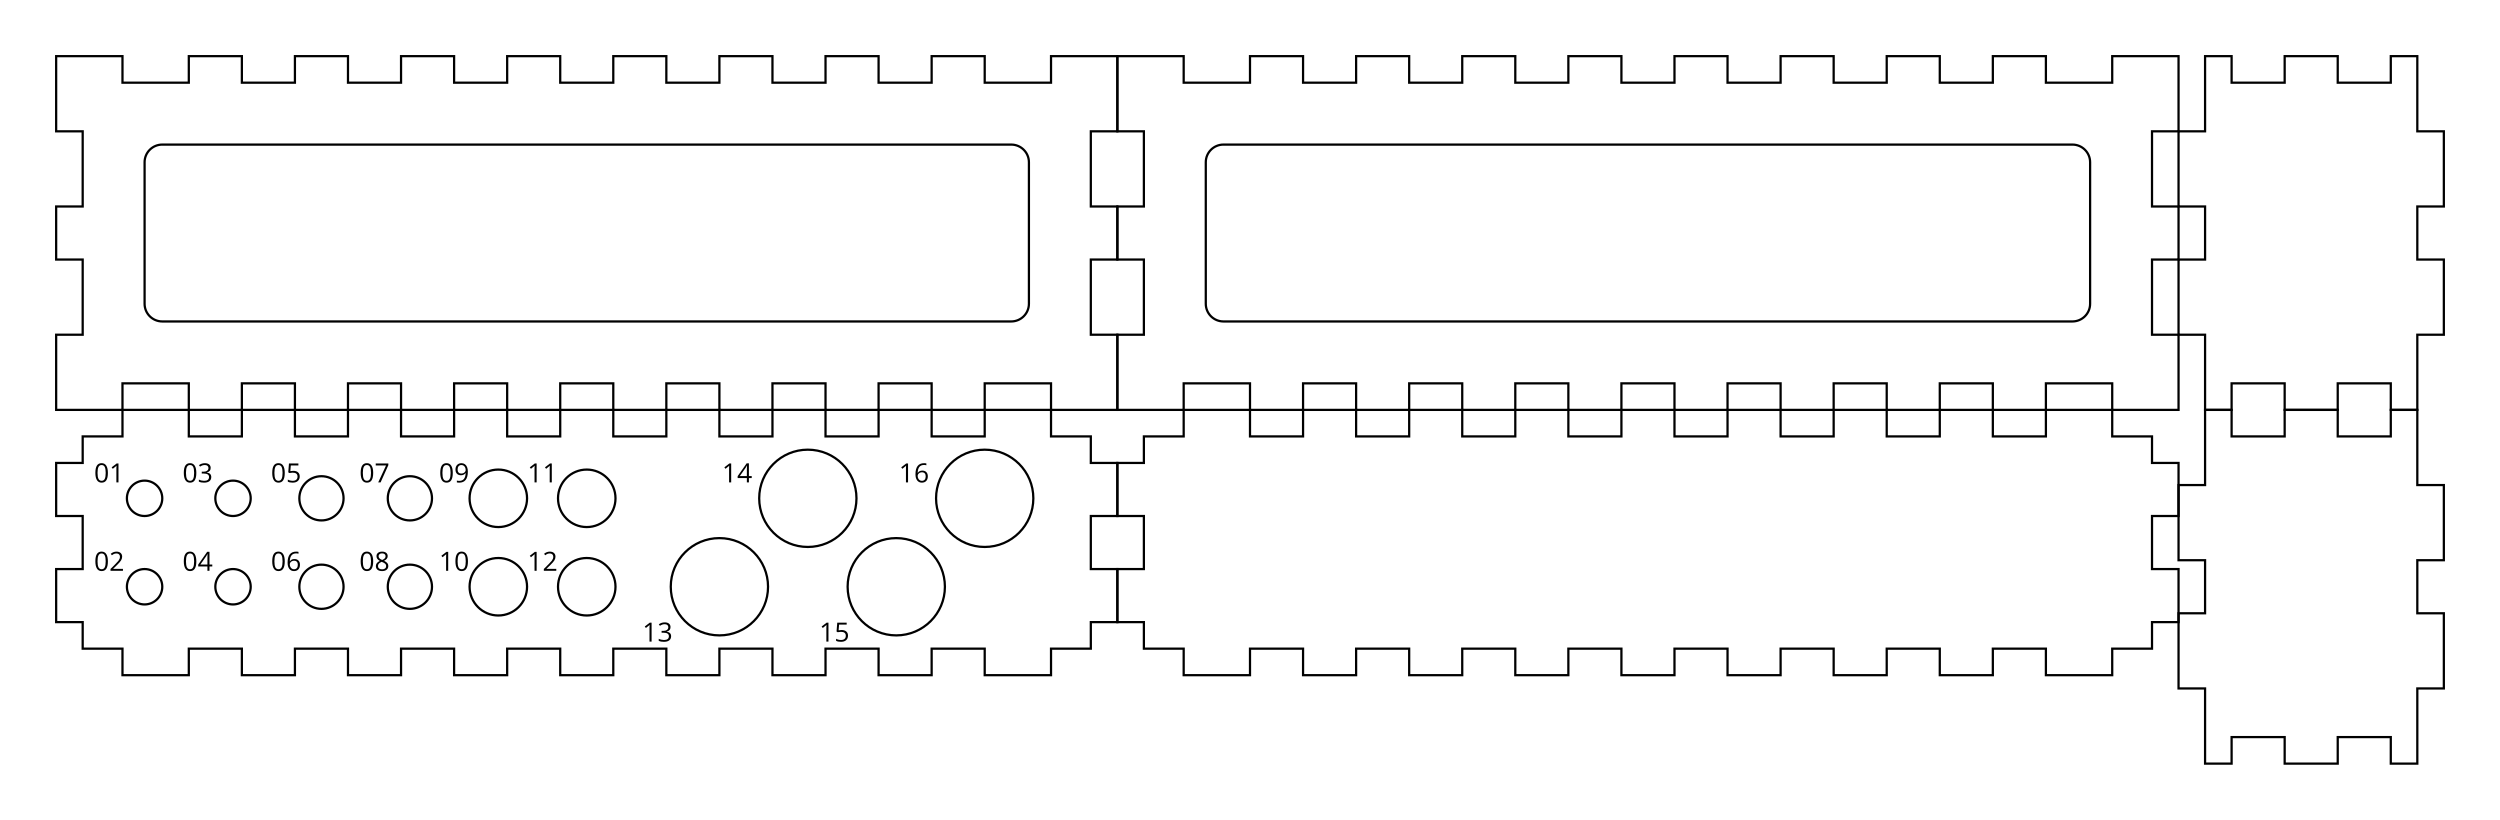
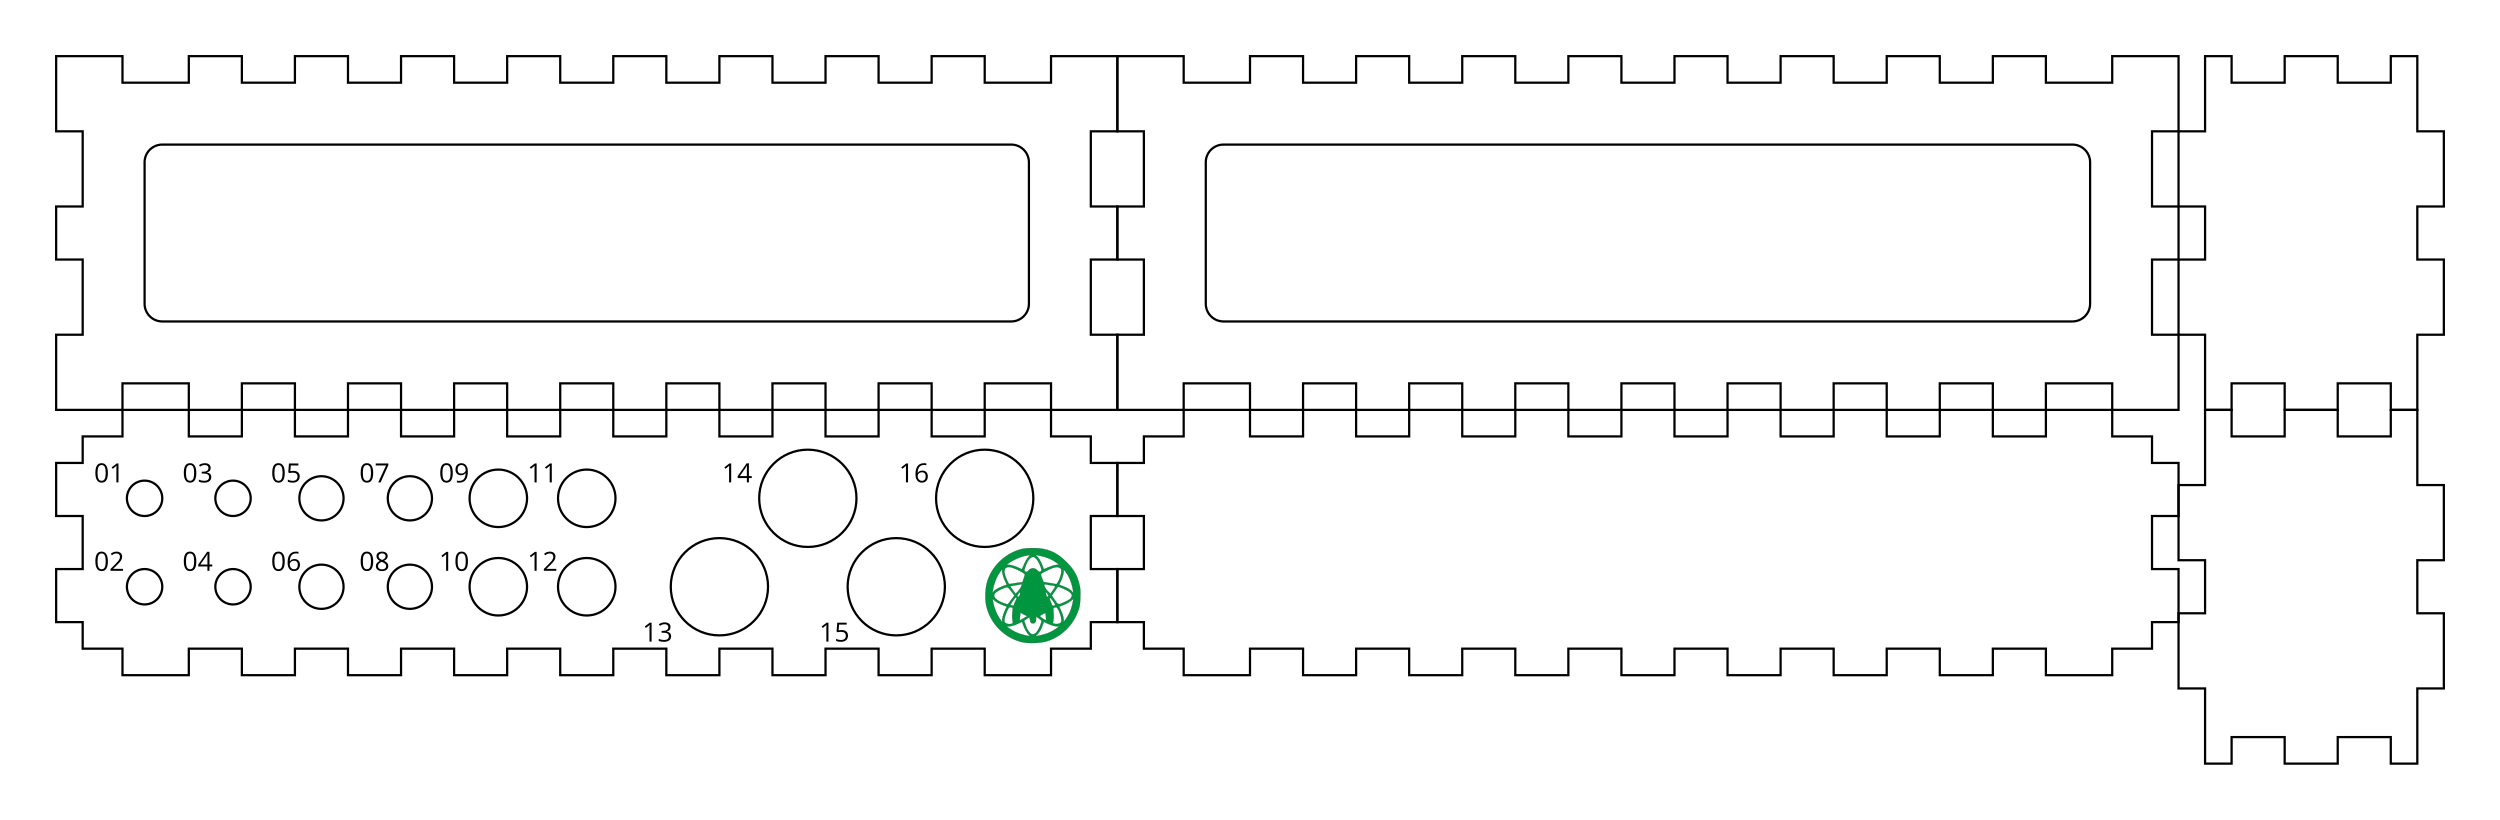
<svg xmlns="http://www.w3.org/2000/svg" version="1.1" width="282.7mm" height="92.7mm" viewBox=" 0 0 1001.694 328.465" id="svg445">
-   <defs id="defs449" />
+   <defs id="defs449">
+     <clipPath clipPathUnits="userSpaceOnUse" id="clipPath427">
+       <path d="M 0,708.66 H 1417.32 V 0 H 0 Z" id="path425-3" />
+     </clipPath>
+   </defs>
  <g transform="translate(22.50002, 22.50002) " id="g245">
    <polygon style="stroke:#000000; fill:none; stroke-width:0.9" points="0, 0 26.575, 0 26.575, 10.63 53.15, 10.63 53.15, 0 74.41, 0 74.41, 10.63 95.669, 10.63 95.669, 0 116.929, 0 116.929, 10.63 138.189, 10.63 138.189, 0 159.449, 0 159.449, 10.63 180.709, 10.63 180.709, 0 201.969, 0 201.969, 10.63 223.229, 10.63 223.229, 0 244.488, 0 244.488, 10.63 265.748, 10.63 265.748, 0 287.008, 0 287.008, 10.63 308.268, 10.63 308.268, 0 329.528, 0 329.528, 10.63 350.788, 10.63 350.788, 0 372.048, 0 372.048, 10.63 398.622, 10.63 398.622, 0 425.197, 0 425.197, 30.118 414.567, 30.118 414.567, 60.236 425.197, 60.236 425.197, 81.496 414.567, 81.496 414.567, 111.614 425.197, 111.614 425.197, 141.732 398.622, 141.732 398.622, 131.102 372.048, 131.102 372.048, 141.732 350.788, 141.732 350.788, 131.102 329.528, 131.102 329.528, 141.732 308.268, 141.732 308.268, 131.102 287.008, 131.102 287.008, 141.732 265.748, 141.732 265.748, 131.102 244.488, 131.102 244.488, 141.732 223.229, 141.732 223.229, 131.102 201.969, 131.102 201.969, 141.732 180.709, 141.732 180.709, 131.102 159.449, 131.102 159.449, 141.732 138.189, 141.732 138.189, 131.102 116.929, 131.102 116.929, 141.732 95.669, 141.732 95.669, 131.102 74.41, 131.102 74.41, 141.732 53.15, 141.732 53.15, 131.102 26.575, 131.102 26.575, 141.732 0, 141.732 0, 111.614 10.63, 111.614 10.63, 81.496 0, 81.496 0, 60.236 10.63, 60.236 10.63, 30.118 0, 30.118 " id="polygon241" />
    <rect x="35.433" y="35.433" width="354.331" height="70.866" rx="7.087" ry="7.087" style="stroke:#000000;stroke-width:0.9;fill:none" id="rect243" />
  </g>
  <g transform="translate(447.6972, 22.50002) " id="g251">
    <polygon style="stroke:#000000; fill:none; stroke-width:0.9" points="0, 0 26.575, 0 26.575, 10.63 53.15, 10.63 53.15, 0 74.41, 0 74.41, 10.63 95.669, 10.63 95.669, 0 116.929, 0 116.929, 10.63 138.189, 10.63 138.189, 0 159.449, 0 159.449, 10.63 180.709, 10.63 180.709, 0 201.969, 0 201.969, 10.63 223.229, 10.63 223.229, 0 244.488, 0 244.488, 10.63 265.748, 10.63 265.748, 0 287.008, 0 287.008, 10.63 308.268, 10.63 308.268, 0 329.528, 0 329.528, 10.63 350.788, 10.63 350.788, 0 372.048, 0 372.048, 10.63 398.622, 10.63 398.622, 0 425.197, 0 425.197, 30.118 414.567, 30.118 414.567, 60.236 425.197, 60.236 425.197, 81.496 414.567, 81.496 414.567, 111.614 425.197, 111.614 425.197, 141.732 398.622, 141.732 398.622, 131.102 372.048, 131.102 372.048, 141.732 350.788, 141.732 350.788, 131.102 329.528, 131.102 329.528, 141.732 308.268, 141.732 308.268, 131.102 287.008, 131.102 287.008, 141.732 265.748, 141.732 265.748, 131.102 244.488, 131.102 244.488, 141.732 223.229, 141.732 223.229, 131.102 201.969, 131.102 201.969, 141.732 180.709, 141.732 180.709, 131.102 159.449, 131.102 159.449, 141.732 138.189, 141.732 138.189, 131.102 116.929, 131.102 116.929, 141.732 95.669, 141.732 95.669, 131.102 74.41, 131.102 74.41, 141.732 53.15, 141.732 53.15, 131.102 26.575, 131.102 26.575, 141.732 0, 141.732 0, 111.614 10.63, 111.614 10.63, 81.496 0, 81.496 0, 60.236 10.63, 60.236 10.63, 30.118 0, 30.118 " id="polygon247" />
    <rect x="35.433" y="35.433" width="354.331" height="70.866" rx="7.087" ry="7.087" style="stroke:#000000;stroke-width:0.9;fill:none" id="rect249" />
  </g>
  <g transform="translate(872.8944, 22.50002) " id="g255">
    <polygon style="stroke:#000000; fill:none; stroke-width:0.9" points="10.63, 0 21.26, 0 21.26, 10.63 42.52, 10.63 42.52, 0 63.78, 0 63.78, 10.63 85.039, 10.63 85.039, 0 95.669, 0 95.669, 30.118 106.299, 30.118 106.299, 60.236 95.669, 60.236 95.669, 81.496 106.299, 81.496 106.299, 111.614 95.669, 111.614 95.669, 141.732 85.039, 141.732 85.039, 131.102 63.78, 131.102 63.78, 141.732 42.52, 141.732 42.52, 131.102 21.26, 131.102 21.26, 141.732 10.63, 141.732 10.63, 111.614 0, 111.614 0, 81.496 10.63, 81.496 10.63, 60.236 0, 60.236 0, 30.118 10.63, 30.118 " id="polygon253" />
  </g>
  <g transform="translate(872.8944, 164.2324) " id="g259">
    <polygon style="stroke:#000000; fill:none; stroke-width:0.9" points="10.63, 0 21.26, 0 21.26, 10.63 42.52, 10.63 42.52, 0 63.78, 0 63.78, 10.63 85.039, 10.63 85.039, 0 95.669, 0 95.669, 30.118 106.299, 30.118 106.299, 60.236 95.669, 60.236 95.669, 81.496 106.299, 81.496 106.299, 111.614 95.669, 111.614 95.669, 141.732 85.039, 141.732 85.039, 131.102 63.78, 131.102 63.78, 141.732 42.52, 141.732 42.52, 131.102 21.26, 131.102 21.26, 141.732 10.63, 141.732 10.63, 111.614 0, 111.614 0, 81.496 10.63, 81.496 10.63, 60.236 0, 60.236 0, 30.118 10.63, 30.118 " id="polygon257" />
  </g>
  <g transform="translate(22.50002, 164.2324) " id="g439">
    <polygon style="stroke:#000000; fill:none; stroke-width:0.9" points="10.63, 10.63 26.575, 10.63 26.575, 0 53.15, 0 53.15, 10.63 74.41, 10.63 74.41, 0 95.669, 0 95.669, 10.63 116.929, 10.63 116.929, 0 138.189, 0 138.189, 10.63 159.449, 10.63 159.449, 0 180.709, 0 180.709, 10.63 201.969, 10.63 201.969, 0 223.229, 0 223.229, 10.63 244.488, 10.63 244.488, 0 265.748, 0 265.748, 10.63 287.008, 10.63 287.008, 0 308.268, 0 308.268, 10.63 329.528, 10.63 329.528, 0 350.788, 0 350.788, 10.63 372.048, 10.63 372.048, 0 398.622, 0 398.622, 10.63 414.567, 10.63 414.567, 21.26 425.197, 21.26 425.197, 42.52 414.567, 42.52 414.567, 63.78 425.197, 63.78 425.197, 85.039 414.567, 85.039 414.567, 95.669 398.622, 95.669 398.622, 106.299 372.048, 106.299 372.048, 95.669 350.788, 95.669 350.788, 106.299 329.528, 106.299 329.528, 95.669 308.268, 95.669 308.268, 106.299 287.008, 106.299 287.008, 95.669 265.748, 95.669 265.748, 106.299 244.488, 106.299 244.488, 95.669 223.229, 95.669 223.229, 106.299 201.969, 106.299 201.969, 95.669 180.709, 95.669 180.709, 106.299 159.449, 106.299 159.449, 95.669 138.189, 95.669 138.189, 106.299 116.929, 106.299 116.929, 95.669 95.669, 95.669 95.669, 106.299 74.41, 106.299 74.41, 95.669 53.15, 95.669 53.15, 106.299 26.575, 106.299 26.575, 95.669 10.63, 95.669 10.63, 85.039 0, 85.039 0, 63.78 10.63, 63.78 10.63, 42.52 0, 42.52 0, 21.26 10.63, 21.26 " id="polygon261" />
    <circle cx="35.433" cy="35.433" r="7.087" style="stroke:#000000;stroke-width:0.9;fill:none" id="circle263" />
    <circle cx="70.866" cy="35.433" r="7.087" style="stroke:#000000;stroke-width:0.9;fill:none" id="circle265" />
    <circle cx="35.433" cy="70.866" r="7.087" style="stroke:#000000;stroke-width:0.9;fill:none" id="circle267" />
    <circle cx="70.866" cy="70.866" r="7.087" style="stroke:#000000;stroke-width:0.9;fill:none" id="circle269" />
    <circle cx="106.299" cy="70.866" r="8.858" style="stroke:#000000;stroke-width:0.9;fill:none" id="circle271" />
    <circle cx="106.299" cy="35.433" r="8.858" style="stroke:#000000;stroke-width:0.9;fill:none" id="circle273" />
    <circle cx="141.732" cy="35.433" r="8.858" style="stroke:#000000;stroke-width:0.9;fill:none" id="circle275" />
    <circle cx="141.732" cy="70.866" r="8.858" style="stroke:#000000;stroke-width:0.9;fill:none" id="circle277" />
    <circle cx="372.048" cy="35.433" r="19.488" style="stroke:#000000;stroke-width:0.9;fill:none" id="circle279" />
    <circle cx="336.614" cy="70.866" r="19.488" style="stroke:#000000;stroke-width:0.9;fill:none" id="circle281" />
    <circle cx="265.748" cy="70.866" r="19.488" style="stroke:#000000;stroke-width:0.9;fill:none" id="circle283" />
    <circle cx="301.181" cy="35.433" r="19.488" style="stroke:#000000;stroke-width:0.9;fill:none" id="circle285" />
    <circle cx="177.166" cy="70.866" r="11.516" style="stroke:#000000;stroke-width:0.9;fill:none" id="circle287" />
    <circle cx="212.599" cy="70.866" r="11.516" style="stroke:#000000;stroke-width:0.9;fill:none" id="circle289" />
    <circle cx="212.599" cy="35.433" r="11.516" style="stroke:#000000;stroke-width:0.9;fill:none" id="circle291" />
    <circle cx="177.166" cy="35.433" r="11.516" style="stroke:#000000;stroke-width:0.9;fill:none" id="circle293" />
    <g transform="scale(0.005190396)" id="g309">
      <g transform="translate(-1171,819)" id="g307">
        <path transform="translate(4096, 11605.333)rotate(180) scale(-1, 1)" stroke-width="0" fill="#000000" d="M1069 733c0 -252.667 -39.833 -441.334 -119.5 -566.001s-201.5 -187 -365.5 -187c-157.333 0 -277 63.833 -359 191.5s-123 314.834 -123 561.501c0 254.667 39.667 443.667 119 567s200.333 185 363 185c158.667 0 279.167 -64.333 361.5 -193s123.5 -315 123.5 -559z M270 733c0 -212.667 25 -367.5 75 -464.5s129.667 -145.5 239 -145.5c110.667 0 190.834 49.167 240.501 147.5s74.5 252.5 74.5 462.5s-24.833 363.833 -74.5 461.5s-129.834 146.5 -240.501 146.5c-109.333 0 -189 -48.167 -239 -144.5s-75 -250.833 -75 -463.5z" id="path303" />
        <path transform="translate(5267, 11605.333)rotate(180) scale(-1, 1)" stroke-width="0" fill="#000000" d="M1061 0l-961 0.001v143l385 387c117.333 118.667 194.666 203.334 231.999 254.001s65.333 100 84 148s28 99.667 28 155c0 78 -23.667 139.833 -71 185.5s-113 68.5 -197 68.5c-60.667 0 -118.167 -10 -172.5 -30s-114.833 -56.333 -181.5 -109l-88 113 c134.667 112 281.334 168 440.001 168c137.333 0 245 -35.167 323 -105.5s117 -164.833 117 -283.5c0 -92.667 -26 -184.334 -78 -275.001s-149.333 -205.334 -292 -344.001l-320 -313v-8h752v-154z" id="path305" />
      </g>
    </g>
    <g transform="scale(0.005190396)" id="g317">
      <g transform="translate(-1171,819)" id="g315">
        <path transform="translate(10922.667, 11605.333)rotate(180) scale(-1, 1)" stroke-width="0" fill="#000000" d="M1069 733c0 -252.667 -39.833 -441.334 -119.5 -566.001s-201.5 -187 -365.5 -187c-157.333 0 -277 63.833 -359 191.5s-123 314.834 -123 561.501c0 254.667 39.667 443.667 119 567s200.333 185 363 185c158.667 0 279.167 -64.333 361.5 -193s123.5 -315 123.5 -559z M270 733c0 -212.667 25 -367.5 75 -464.5s129.667 -145.5 239 -145.5c110.667 0 190.834 49.167 240.501 147.5s74.5 252.5 74.5 462.5s-24.833 363.833 -74.5 461.5s-129.834 146.5 -240.501 146.5c-109.333 0 -189 -48.167 -239 -144.5s-75 -250.833 -75 -463.5z" id="path311" />
        <path transform="translate(12093.667, 11605.333)rotate(180) scale(-1, 1)" stroke-width="0" fill="#000000" d="M1130 336h-217v-336h-159v336h-711v145l694 989h176v-983h217v-151zM754 487v486c0 95.333 3.333 203 10 323h-8c-32 -64 -62 -117 -90 -159l-457 -650h545z" id="path313" />
      </g>
    </g>
    <g transform="scale(0.005190396)" id="g325">
      <g transform="translate(-1171,819)" id="g323">
        <path transform="translate(10922.667, 4778.667)rotate(180) scale(-1, 1)" stroke-width="0" fill="#000000" d="M1069 733c0 -252.667 -39.833 -441.334 -119.5 -566.001s-201.5 -187 -365.5 -187c-157.333 0 -277 63.833 -359 191.5s-123 314.834 -123 561.501c0 254.667 39.667 443.667 119 567s200.333 185 363 185c158.667 0 279.167 -64.333 361.5 -193s123.5 -315 123.5 -559z M270 733c0 -212.667 25 -367.5 75 -464.5s129.667 -145.5 239 -145.5c110.667 0 190.834 49.167 240.501 147.5s74.5 252.5 74.5 462.5s-24.833 363.833 -74.5 461.5s-129.834 146.5 -240.501 146.5c-109.333 0 -189 -48.167 -239 -144.5s-75 -250.833 -75 -463.5z" id="path319" />
        <path transform="translate(12093.667, 4778.667)rotate(180) scale(-1, 1)" stroke-width="0" fill="#000000" d="M1006 1118c0 -93.333 -26.167 -169.667 -78.5 -229s-126.5 -99 -222.5 -119v-8c117.333 -14.667 204.333 -52 261 -112s85 -138.667 85 -236c0 -139.333 -48.333 -246.5 -145 -321.5s-234 -112.5 -412 -112.5c-77.333 0 -148.166 5.833 -212.499 17.5 s-126.833 32.167 -187.5 61.5v158c63.333 -31.333 130.833 -55.166 202.5 -71.499s139.5 -24.5 203.5 -24.5c252.667 0 379 99 379 297c0 177.333 -139.333 266 -418 266h-144v143h146c114 0 204.333 25.167 271 75.5s100 120.166 100 209.499 c0 71.333 -24.5 127.333 -73.5 168s-115.5 61 -199.5 61c-64 0 -124.333 -8.667 -181 -26s-121.334 -49.333 -194.001 -96l-84 112c60 47.333 129.167 84.5 207.5 111.5s160.833 40.5 247.5 40.5c142 0 252.333 -32.5 331 -97.5s118 -154.167 118 -267.5z" id="path321" />
      </g>
    </g>
    <g transform="scale(0.005190396)" id="g333">
      <g transform="translate(-1171,819)" id="g331">
        <path transform="translate(17749.333, 4778.667)rotate(180) scale(-1, 1)" stroke-width="0" fill="#000000" d="M1069 733c0 -252.667 -39.833 -441.334 -119.5 -566.001s-201.5 -187 -365.5 -187c-157.333 0 -277 63.833 -359 191.5s-123 314.834 -123 561.501c0 254.667 39.667 443.667 119 567s200.333 185 363 185c158.667 0 279.167 -64.333 361.5 -193s123.5 -315 123.5 -559z M270 733c0 -212.667 25 -367.5 75 -464.5s129.667 -145.5 239 -145.5c110.667 0 190.834 49.167 240.501 147.5s74.5 252.5 74.5 462.5s-24.833 363.833 -74.5 461.5s-129.834 146.5 -240.501 146.5c-109.333 0 -189 -48.167 -239 -144.5s-75 -250.833 -75 -463.5z" id="path327" />
        <path transform="translate(18920.333, 4778.667)rotate(180) scale(-1, 1)" stroke-width="0" fill="#000000" d="M557 893c154 0 275.168 -38.167 363.501 -114.5s132.5 -180.833 132.5 -313.5c0 -151.333 -48.167 -270 -144.5 -356s-229.166 -129 -398.499 -129c-164.667 0 -290.334 26.333 -377.001 79v160c46.667 -30 104.667 -53.5 174 -70.5s137.666 -25.5 204.999 -25.5 c117.333 0 208.5 27.667 273.5 83s97.5 135.333 97.5 240c0 204 -125 306 -375 306c-63.333 0 -148 -9.667 -254 -29l-86 55l55 684h727v-153h-585l-37 -439c76.667 15.333 153 23 229 23z" id="path329" />
      </g>
    </g>
    <g transform="scale(0.005190396)" id="g341">
      <g transform="translate(-1171,819)" id="g339">
        <path transform="translate(17749.333, 11605.333)rotate(180) scale(-1, 1)" stroke-width="0" fill="#000000" d="M1069 733c0 -252.667 -39.833 -441.334 -119.5 -566.001s-201.5 -187 -365.5 -187c-157.333 0 -277 63.833 -359 191.5s-123 314.834 -123 561.501c0 254.667 39.667 443.667 119 567s200.333 185 363 185c158.667 0 279.167 -64.333 361.5 -193s123.5 -315 123.5 -559z M270 733c0 -212.667 25 -367.5 75 -464.5s129.667 -145.5 239 -145.5c110.667 0 190.834 49.167 240.501 147.5s74.5 252.5 74.5 462.5s-24.833 363.833 -74.5 461.5s-129.834 146.5 -240.501 146.5c-109.333 0 -189 -48.167 -239 -144.5s-75 -250.833 -75 -463.5z" id="path335" />
        <path transform="translate(18920.333, 11605.333)rotate(180) scale(-1, 1)" stroke-width="0" fill="#000000" d="M117 625c0 287.333 55.834 502.166 167.501 644.499s276.834 213.5 495.501 213.5c75.333 0 134.666 -6.333 177.999 -19v-143c-51.333 16.667 -110 25 -176 25c-156.667 0 -276.334 -48.833 -359.001 -146.5s-128 -251.167 -136 -460.5h12 c73.333 114.667 189.333 172 348 172c131.333 0 234.833 -39.667 310.5 -119s113.5 -187 113.5 -323c0 -152 -41.5 -271.5 -124.5 -358.5s-195.167 -130.5 -336.5 -130.5c-151.333 0 -271.333 56.833 -360 170.5s-133 271.834 -133 474.501zM608.001 121 c94.667 0 168.168 29.832 220.501 89.499s78.5 145.834 78.5 258.501c0 96.667 -24.333 172.667 -73 228s-121.334 83 -218.001 83c-60 0 -115 -12.333 -165 -37s-89.833 -58.667 -119.5 -102s-44.5 -88.333 -44.5 -135c0 -68.667 13.333 -132.667 40 -192 s64.5 -106.333 113.5 -141s104.833 -52 167.5 -52z" id="path337" />
      </g>
    </g>
    <g transform="scale(0.005190396)" id="g349">
      <g transform="translate(-1171,819)" id="g347">
        <path transform="translate(24576, 4778.667)rotate(180) scale(-1, 1)" stroke-width="0" fill="#000000" d="M1069 733c0 -252.667 -39.833 -441.334 -119.5 -566.001s-201.5 -187 -365.5 -187c-157.333 0 -277 63.833 -359 191.5s-123 314.834 -123 561.501c0 254.667 39.667 443.667 119 567s200.333 185 363 185c158.667 0 279.167 -64.333 361.5 -193s123.5 -315 123.5 -559z M270 733c0 -212.667 25 -367.5 75 -464.5s129.667 -145.5 239 -145.5c110.667 0 190.834 49.167 240.501 147.5s74.5 252.5 74.5 462.5s-24.833 363.833 -74.5 461.5s-129.834 146.5 -240.501 146.5c-109.333 0 -189 -48.167 -239 -144.5s-75 -250.833 -75 -463.5z" id="path343" />
        <path transform="translate(25747, 4778.667)rotate(180) scale(-1, 1)" stroke-width="0" fill="#000000" d="M285 0l606 1309h-797v153h973v-133l-598 -1329h-184z" id="path345" />
      </g>
    </g>
    <g transform="scale(0.005190396)" id="g357">
      <g transform="translate(-1171,819)" id="g355">
        <path transform="translate(24576, 11605.333)rotate(180) scale(-1, 1)" stroke-width="0" fill="#000000" d="M1069 733c0 -252.667 -39.833 -441.334 -119.5 -566.001s-201.5 -187 -365.5 -187c-157.333 0 -277 63.833 -359 191.5s-123 314.834 -123 561.501c0 254.667 39.667 443.667 119 567s200.333 185 363 185c158.667 0 279.167 -64.333 361.5 -193s123.5 -315 123.5 -559z M270 733c0 -212.667 25 -367.5 75 -464.5s129.667 -145.5 239 -145.5c110.667 0 190.834 49.167 240.501 147.5s74.5 252.5 74.5 462.5s-24.833 363.833 -74.5 461.5s-129.834 146.5 -240.501 146.5c-109.333 0 -189 -48.167 -239 -144.5s-75 -250.833 -75 -463.5z" id="path351" />
        <path transform="translate(25747, 11605.333)rotate(180) scale(-1, 1)" stroke-width="0" fill="#000000" d="M584 1483c133.333 0 239.001 -30.999 317.001 -92.999s117 -147.667 117 -257c0 -72 -22.333 -137.667 -67 -197s-116 -113.333 -214 -162c118.667 -56.667 203 -116.167 253 -178.5s75 -134.5 75 -216.5c0 -121.333 -42.333 -218.166 -127 -290.499 s-200.667 -108.5 -348 -108.5c-156 0 -276 34.167 -360 102.5s-126 165.166 -126 290.499c0 167.333 102 297.666 306 390.999c-92 52 -158 108.167 -198 168.5s-60 127.833 -60 202.5c0 106 39.167 190.5 117.5 253.5s183.166 94.5 314.499 94.5zM268.001 369.001 c0 -80 27.833 -142.331 83.5 -186.998s133.834 -67 234.501 -67c99.333 0 176.666 23.333 231.999 70s83 110.667 83 192c0 64.667 -26 122.167 -78 172.5s-142.667 99.166 -272 146.499c-99.333 -42.667 -171.333 -89.834 -216 -141.501s-67 -113.5 -67 -185.5z M582.001 1348c-83.333 0 -148.667 -20 -196 -60s-71 -93.333 -71 -160c0 -61.333 19.667 -114 59 -158s112 -88 218 -132c95.333 40 162.833 83 202.5 129s59.5 99.667 59.5 161c0 67.333 -24.167 120.833 -72.5 160.5s-114.833 59.5 -199.5 59.5z" id="path353" />
      </g>
    </g>
    <g transform="scale(0.005190396)" id="g373">
      <g transform="translate(-1171,819)" id="g371">
        <path transform="translate(30720, 4778.667)rotate(180) scale(-1, 1)" stroke-width="0" fill="#000000" d="M1069 733c0 -252.667 -39.833 -441.334 -119.5 -566.001s-201.5 -187 -365.5 -187c-157.333 0 -277 63.833 -359 191.5s-123 314.834 -123 561.501c0 254.667 39.667 443.667 119 567s200.333 185 363 185c158.667 0 279.167 -64.333 361.5 -193s123.5 -315 123.5 -559z M270 733c0 -212.667 25 -367.5 75 -464.5s129.667 -145.5 239 -145.5c110.667 0 190.834 49.167 240.501 147.5s74.5 252.5 74.5 462.5s-24.833 363.833 -74.5 461.5s-129.834 146.5 -240.501 146.5c-109.333 0 -189 -48.167 -239 -144.5s-75 -250.833 -75 -463.5z" id="path367" />
        <path transform="translate(31891, 4778.667)rotate(180) scale(-1, 1)" stroke-width="0" fill="#000000" d="M1061 838c0 -572 -221.332 -857.999 -663.999 -857.999c-77.333 0 -138.666 6.667 -183.999 20v143c53.333 -17.333 114 -26 182 -26c160 0 280.833 49.5 362.5 148.5s126.167 250.833 133.5 455.5h-12c-36.667 -55.333 -85.334 -97.5 -146.001 -126.5 s-129 -43.5 -205 -43.5c-129.333 0 -232 38.667 -308 116s-114 185.333 -114 324c0 152 42.5 272 127.5 360s196.833 132 335.5 132c99.333 0 186.166 -25.5 260.499 -76.5s131.5 -125.333 171.5 -223s60 -212.834 60 -345.501zM569.001 1341 c-95.333 0 -169 -30.67 -221 -92.003s-78 -146.666 -78 -255.999c0 -96 24 -171.5 72 -226.5s121 -82.5 219 -82.5c60.667 0 116.5 12.333 167.5 37s91.167 58.334 120.5 101.001s44 87.334 44 134.001c0 70 -13.667 134.667 -41 194s-65.5 106 -114.5 140 s-105.167 51 -168.5 51z" id="path369" />
      </g>
    </g>
    <g transform="scale(0.005190396)" id="g381">
      <g transform="translate(-1171,819)" id="g379">
        <path transform="translate(30720, 11605.333)rotate(180) scale(-1, 1)" stroke-width="0" fill="#000000" d="M715 0h-162.001v1042c0 86.667 2.667 168.667 8 246c-14 -14 -29.667 -28.667 -47 -44s-96.666 -80.333 -237.999 -195l-88 114l387 299h140v-1462z" id="path375" />
        <path transform="translate(31891, 11605.333)rotate(180) scale(-1, 1)" stroke-width="0" fill="#000000" d="M1069 733c0 -252.667 -39.833 -441.334 -119.5 -566.001s-201.5 -187 -365.5 -187c-157.333 0 -277 63.833 -359 191.5s-123 314.834 -123 561.501c0 254.667 39.667 443.667 119 567s200.333 185 363 185c158.667 0 279.167 -64.333 361.5 -193s123.5 -315 123.5 -559z M270 733c0 -212.667 25 -367.5 75 -464.5s129.667 -145.5 239 -145.5c110.667 0 190.834 49.167 240.501 147.5s74.5 252.5 74.5 462.5s-24.833 363.833 -74.5 461.5s-129.834 146.5 -240.501 146.5c-109.333 0 -189 -48.167 -239 -144.5s-75 -250.833 -75 -463.5z" id="path377" />
      </g>
    </g>
    <g transform="scale(0.005190396)" id="g389">
      <g transform="translate(-1171,819)" id="g387">
        <path transform="translate(37546.667, 11605.333)rotate(180) scale(-1, 1)" stroke-width="0" fill="#000000" d="M715 0h-162.001v1042c0 86.667 2.667 168.667 8 246c-14 -14 -29.667 -28.667 -47 -44s-96.666 -80.333 -237.999 -195l-88 114l387 299h140v-1462z" id="path383" />
        <path transform="translate(38717.667, 11605.333)rotate(180) scale(-1, 1)" stroke-width="0" fill="#000000" d="M1061 0l-961 0.001v143l385 387c117.333 118.667 194.666 203.334 231.999 254.001s65.333 100 84 148s28 99.667 28 155c0 78 -23.667 139.833 -71 185.5s-113 68.5 -197 68.5c-60.667 0 -118.167 -10 -172.5 -30s-114.833 -56.333 -181.5 -109l-88 113 c134.667 112 281.334 168 440.001 168c137.333 0 245 -35.167 323 -105.5s117 -164.833 117 -283.5c0 -92.667 -26 -184.334 -78 -275.001s-149.333 -205.334 -292 -344.001l-320 -313v-8h752v-154z" id="path385" />
      </g>
    </g>
    <g transform="scale(0.005190396)" id="g397">
      <g transform="translate(-1171,819)" id="g395">
        <path transform="translate(37546.667, 4778.667)rotate(180) scale(-1, 1)" stroke-width="0" fill="#000000" d="M715 0h-162.001v1042c0 86.667 2.667 168.667 8 246c-14 -14 -29.667 -28.667 -47 -44s-96.666 -80.333 -237.999 -195l-88 114l387 299h140v-1462z" id="path391" />
        <path transform="translate(38717.667, 4778.667)rotate(180) scale(-1, 1)" stroke-width="0" fill="#000000" d="M715 0h-162.001v1042c0 86.667 2.667 168.667 8 246c-14 -14 -29.667 -28.667 -47 -44s-96.666 -80.333 -237.999 -195l-88 114l387 299h140v-1462z" id="path393" />
      </g>
    </g>
    <g transform="scale(0.005190396)" id="g405">
      <g transform="translate(-1171,819)" id="g403">
        <path transform="translate(46421.333, 17066.667)rotate(180) scale(-1, 1)" stroke-width="0" fill="#000000" d="M715 0h-162.001v1042c0 86.667 2.667 168.667 8 246c-14 -14 -29.667 -28.667 -47 -44s-96.666 -80.333 -237.999 -195l-88 114l387 299h140v-1462z" id="path399" />
        <path transform="translate(47592.333, 17066.667)rotate(180) scale(-1, 1)" stroke-width="0" fill="#000000" d="M1006 1118c0 -93.333 -26.167 -169.667 -78.5 -229s-126.5 -99 -222.5 -119v-8c117.333 -14.667 204.333 -52 261 -112s85 -138.667 85 -236c0 -139.333 -48.333 -246.5 -145 -321.5s-234 -112.5 -412 -112.5c-77.333 0 -148.166 5.833 -212.499 17.5 s-126.833 32.167 -187.5 61.5v158c63.333 -31.333 130.833 -55.166 202.5 -71.499s139.5 -24.5 203.5 -24.5c252.667 0 379 99 379 297c0 177.333 -139.333 266 -418 266h-144v143h146c114 0 204.333 25.167 271 75.5s100 120.166 100 209.499 c0 71.333 -24.5 127.333 -73.5 168s-115.5 61 -199.5 61c-64 0 -124.333 -8.667 -181 -26s-121.334 -49.333 -194.001 -96l-84 112c60 47.333 129.167 84.5 207.5 111.5s160.833 40.5 247.5 40.5c142 0 252.333 -32.5 331 -97.5s118 -154.167 118 -267.5z" id="path401" />
      </g>
    </g>
    <g transform="scale(0.005190396)" id="g413">
      <g transform="translate(-1171,819)" id="g411">
        <path transform="translate(52565.333, 4778.667)rotate(180) scale(-1, 1)" stroke-width="0" fill="#000000" d="M715 0h-162.001v1042c0 86.667 2.667 168.667 8 246c-14 -14 -29.667 -28.667 -47 -44s-96.666 -80.333 -237.999 -195l-88 114l387 299h140v-1462z" id="path407" />
        <path transform="translate(53736.333, 4778.667)rotate(180) scale(-1, 1)" stroke-width="0" fill="#000000" d="M1130 336h-217v-336h-159v336h-711v145l694 989h176v-983h217v-151zM754 487v486c0 95.333 3.333 203 10 323h-8c-32 -64 -62 -117 -90 -159l-457 -650h545z" id="path409" />
      </g>
    </g>
    <g transform="scale(0.005190396)" id="g421">
      <g transform="translate(-1171,819)" id="g419">
        <path transform="translate(60074.667, 17066.667)rotate(180) scale(-1, 1)" stroke-width="0" fill="#000000" d="M715 0h-162.001v1042c0 86.667 2.667 168.667 8 246c-14 -14 -29.667 -28.667 -47 -44s-96.666 -80.333 -237.999 -195l-88 114l387 299h140v-1462z" id="path415" />
        <path transform="translate(61245.667, 17066.667)rotate(180) scale(-1, 1)" stroke-width="0" fill="#000000" d="M557 893c154 0 275.168 -38.167 363.501 -114.5s132.5 -180.833 132.5 -313.5c0 -151.333 -48.167 -270 -144.5 -356s-229.166 -129 -398.499 -129c-164.667 0 -290.334 26.333 -377.001 79v160c46.667 -30 104.667 -53.5 174 -70.5s137.666 -25.5 204.999 -25.5 c117.333 0 208.5 27.667 273.5 83s97.5 135.333 97.5 240c0 204 -125 306 -375 306c-63.333 0 -148 -9.667 -254 -29l-86 55l55 684h727v-153h-585l-37 -439c76.667 15.333 153 23 229 23z" id="path417" />
      </g>
    </g>
    <g transform="scale(0.005190396)" id="g429">
      <g transform="translate(-1171,819)" id="g427">
        <path transform="translate(66218.667, 4778.667)rotate(180) scale(-1, 1)" stroke-width="0" fill="#000000" d="M715 0h-162.001v1042c0 86.667 2.667 168.667 8 246c-14 -14 -29.667 -28.667 -47 -44s-96.666 -80.333 -237.999 -195l-88 114l387 299h140v-1462z" id="path423" />
        <path transform="translate(67389.667, 4778.667)rotate(180) scale(-1, 1)" stroke-width="0" fill="#000000" d="M117 625c0 287.333 55.834 502.166 167.501 644.499s276.834 213.5 495.501 213.5c75.333 0 134.666 -6.333 177.999 -19v-143c-51.333 16.667 -110 25 -176 25c-156.667 0 -276.334 -48.833 -359.001 -146.5s-128 -251.167 -136 -460.5h12 c73.333 114.667 189.333 172 348 172c131.333 0 234.833 -39.667 310.5 -119s113.5 -187 113.5 -323c0 -152 -41.5 -271.5 -124.5 -358.5s-195.167 -130.5 -336.5 -130.5c-151.333 0 -271.333 56.833 -360 170.5s-133 271.834 -133 474.501zM608.001 121 c94.667 0 168.168 29.832 220.501 89.499s78.5 145.834 78.5 258.501c0 96.667 -24.333 172.667 -73 228s-121.334 83 -218.001 83c-60 0 -115 -12.333 -165 -37s-89.833 -58.667 -119.5 -102s-44.5 -88.333 -44.5 -135c0 -68.667 13.333 -132.667 40 -192 s64.5 -106.333 113.5 -141s104.833 -52 167.5 -52z" id="path425" />
      </g>
    </g>
    <g transform="scale(0.0051904)" id="g437">
      <g transform="translate(-1171,819)" id="g435">
        <path transform="matrix(1,0,0,-1,4096,4778.667)" d="m 1069,733 c 0,-252.667 -39.833,-441.334 -119.5,-566.001 -79.667,-124.667 -201.5,-187 -365.5,-187 -157.333,0 -277,63.833 -359,191.5 C 143,299.166 102,486.333 102,733 c 0,254.667 39.667,443.667 119,567 79.333,123.333 200.333,185 363,185 158.667,0 279.167,-64.333 361.5,-193 82.333,-128.667 123.5,-315 123.5,-559 z m -799,0 c 0,-212.667 25,-367.5 75,-464.5 50,-97 129.667,-145.5 239,-145.5 110.667,0 190.834,49.167 240.501,147.5 49.667,98.333 74.5,252.5 74.5,462.5 0,210 -24.833,363.833 -74.5,461.5 C 774.834,1292.167 694.667,1341 584,1341 474.667,1341 395,1292.833 345,1196.5 295,1100.167 270,945.667 270,733 Z" id="path431" style="fill:#000000;stroke-width:0" />
        <path transform="matrix(1,0,0,-1,5267,4778.667)" d="M 715,0 H 552.999 v 1042 c 0,86.667 2.667,168.667 8,246 -14,-14 -29.667,-28.667 -47,-44 C 496.666,1228.667 417.333,1163.667 276,1049 l -88,114 387,299 h 140 z" id="path433" style="fill:#000000;stroke-width:0" />
      </g>
    </g>
+     <g transform="matrix(0.2540111,0,0,-0.2540111,321.2269,160.5687)" id="g421-6">
+       <g id="g423" clip-path="url(#clipPath427)">
+         <g id="g429-7" transform="translate(305.5068,385.7065)">
+           <path d="m 0,0 c 4.898,1.7 8.898,2.4 10.5,2 2,-0.5 1.5,0.2 -2.4,3.1 -7,5.1 -15.801,9 -24.801,10.8 -9.6,2 -9.5,2 -6.401,-0.4 3,-2.4 6.602,-8.6 9.202,-15.8 1.699,-4.7 2,-5 3.9,-3.7 1.199,0.8 5.699,2.6 10,4 m -43.4,2.8 c 1.799,4.3 4.7,9.3 6.5,11.2 l 3.2,3.5 -4.1,-0.6 C -47.9,15.4 -61.5,9.5 -69.4,3.2 c -2.3,-1.8 -2.3,-1.9 -0.3,-1.3 2.7,0.9 11.2,-1.3 17.8,-4.5 2.799,-1.4 5.1,-2.4 5.1,-2.4 0.1,0 1.6,3.5 3.4,7.8 m 7.4,-9.3 c 4.1,4.2 9.299,4.2 13.5,0 2.6,-2.6 3.398,-2.9 5.1,-2 2.298,1.2 2.099,3.4 -1.6,11.6 -2.9,6.7 -7,11.4 -9.9,11.4 -4.8,0 -9.701,-6.6 -13.1,-17.7 -1.2,-3.8 -1.101,-4.4 0.399,-5.2 2.301,-1.4 2.301,-1.4 5.601,1.9 m 47.699,-15.6 c 1.699,3.6 3.301,8.9 3.6,11.9 0.5,5.1 0.4,5.6 -2.1,7.2 -3.699,2.5 -9,1.5 -18.9,-3.3 C -18.201,-12.4 -17.9,-11.9 -15,-19 l 2.5,-6 9.299,-1.6 c 5.099,-0.9 9.9,-1.7 10.599,-1.8 0.702,0 2.702,2.8 4.301,6.3 m -66.099,-4.3 8.5,1.1 1.799,5.1 c 1,2.9 1.901,5.8 2,6.6 0.401,2.7 -19,12.1 -25,12.1 -8.799,0 -9.5,-7.3 -2.199,-22.9 1.699,-3.6 2.4,-4.2 4.199,-3.7 1.201,0.3 6,1.1 10.701,1.7 M 33,-33.901 C 31,-24.3 27.1,-15.3 22,-8.8 c -2,2.6 -3.4,3.9 -3,2.9 1,-2.8 -1,-11.2 -4.201,-17.8 L 12,-29.401 18,-31.6 c 7.199,-2.601 13.1,-6.2 14.799,-8.9 0.701,-1 1.4,-1.8 1.5,-1.6 0.201,0.199 -0.401,3.8 -1.299,8.199 M -86.601,-36.1 c 2.101,1.3 6.5,3.3 9.901,4.6 l 6.2,2.2 -2.8,5.7 c -3.2,6.3 -5.4,15.1 -4.4,17.8 0.9,2.5 -2.7,-2 -6.5,-8.2 -3.401,-5.5 -7.6,-17.6 -8.5,-24.401 -0.5,-4.099 -0.401,-4.199 1,-2.199 0.8,1.199 3.099,3.199 5.099,4.5 M 2.5,-37.6 c 4.6,6.699 4.898,6.3 -5.4,7.6 -2.702,0.4 -5.901,0.9 -6.901,1.2 -3.4,0.9 -1.099,-5.601 3.6,-10.401 2.301,-2.399 4.301,-4.299 4.5,-4.299 0.099,0 2,2.7 4.201,5.9 m -55.101,-1.801 c 2,2.301 4.301,5.7 4.901,7.601 1.2,3.4 1.2,3.4 -1.5,2.9 -1.5,-0.301 -5.7,-1.1 -9.401,-1.7 l -6.699,-1.101 4.1,-5.899 c 2.3,-3.2 4.3,-5.9 4.5,-5.9 0.2,0 2,1.9 4.099,4.099 M -4.9,-47.5 c 0.4,0.599 -0.6,2.5 -2.1,4.299 L -9.701,-40 -8.9,-43.5 c 0.4,-1.901 0.9,-3.8 1.199,-4.3 0.599,-1 2.099,-0.901 2.801,0.3 m -45.5,0.9 c 0.5,1.1 1,2.899 1,4.1 0,2 -0.201,1.9 -2.6,-0.901 -1.4,-1.699 -2.3,-3.5 -1.9,-4.099 1,-1.6 2.299,-1.201 3.5,0.9 m 71.5,-9.801 c 6.9,3.2 8.699,4.5 10.4,7.601 1.5,2.899 0.299,5.3 -4.201,8.7 -2.5,2 -15.199,7.6 -17,7.6 -0.199,0 -2.5,-3.201 -5.1,-7 l -4.801,-7 4.801,-7 c 5.401,-7.901 5.199,-7.901 15.901,-2.901 m -84.701,3.2 5,6.901 -5,6.599 C -69.3,-32 -69.4,-32 -79.4,-36.6 c -13.5,-6.2 -14.6,-11.5 -3.9,-18.301 2.9,-1.8 13,-5.599 14.1,-5.3 0.3,0.101 2.9,3.3 5.599,7 M 5,-61.901 c 1.299,0.5 0.799,1.7 -2.5,6.601 -2.801,4.099 -4.4,5.7 -5.102,5 -0.699,-0.7 -0.398,-2.5 1.102,-5.401 1.1,-2.5 2.1,-5 2.1,-5.599 0,-1.3 1.9,-1.601 4.4,-0.601 m -64.4,0.801 c 0,0.699 1.1,3.399 2.4,5.899 2.2,4.101 2.399,5.701 0.6,5.701 -0.4,0 -2.6,-2.701 -4.9,-5.901 -3.5,-5.099 -3.9,-6 -2.4,-6.399 3.3,-0.901 4.3,-0.7 4.3,0.7 m 50.4,-18.2 -0.602,5.4 -4.298,-2 c -2.301,-1.199 -4.301,-2.6 -4.301,-3.1 0,-1 8.9,-6.701 9.5,-6.099 C -8.5,-84.9 -8.602,-82.3 -9,-79.3 m -34.9,-2.799 5.6,3.299 -3.301,1.3 c -1.799,0.7 -4.099,2 -5.099,2.799 -0.901,0.801 -1.901,1.301 -2.1,1.102 -0.5,-0.602 -1.7,-11.901 -1.2,-11.901 0.3,0 3,1.5 6.1,3.401 m 72.5,8.898 c 1.5,3.401 3.298,8.901 4,12.201 0.599,3.299 1.4,6.9 1.699,7.9 0.4,1.5 -0.5,1 -3.799,-1.7 -2.4,-2.101 -7.5,-5 -11.4,-6.401 l -7.1,-2.7 2.699,-5.599 C 18,-76 19.898,-83.9 19,-86.9 c -1.201,-3.898 6.699,7.4 9.6,13.699 m -106.4,-13.5 c -0.801,2.401 1.8,12.102 4.8,18 l 2.399,4.8 -7.199,2.7 c -4,1.5 -9,4.201 -11.301,6.101 l -4,3.5 0.901,-5.2 c 1.599,-8.601 5.3,-18.1 9.9,-25.1 4.5,-6.801 5.4,-7.898 4.5,-4.801 M 13.5,-89.9 c 2.1,1.5 2.299,2.199 1.799,7.1 -0.799,7.201 -6.1,18.7 -8.299,17.899 -0.9,-0.3 -2.201,-0.599 -3,-0.599 -1.102,0 -1.301,-1.599 -0.801,-8.8 0.401,-5 0.199,-10.299 -0.4,-12.401 C 1.898,-90.099 2,-90.4 3.898,-90.798 8.5,-91.699 11.199,-91.4 13.5,-89.9 m -76.3,-1 c 1.9,0.5 2,0.9 1.1,6.4 -0.6,3.6 -0.6,8.299 0,12.401 0.7,4.599 0.599,6.599 -0.1,6.599 -0.6,0 -2,0.299 -3.2,0.599 -1.7,0.5 -2.5,-0.5 -5.4,-6.698 -1.8,-4 -3.5,-9.401 -3.8,-12 -0.401,-4 -0.1,-4.801 1.9,-6.301 2.4,-1.6 5.8,-2 9.5,-1 m 38.999,-13.398 c 2.801,3.298 6.6,11.199 7.699,15.898 0.602,2.199 0,3 -3.798,5.699 l -4.5,3.201 v -3.8 c 0,-5.1 -1.801,-7.498 -5.5,-6.998 -2.701,0.298 -3.1,0.798 -4,4.998 l -1,4.8 -4.201,-2.8 -4.199,-2.799 2.4,-6.699 c 2.299,-6.801 3.1,-8.102 6.9,-12.5 2.899,-3.301 6.898,-2.901 10.199,1 m 7.1,-4.602 c 4.301,0.9 10.4,2.801 13.801,4.4 6.4,2.901 17.5,10.6 13.9,9.6 -3,-0.898 -10.4,0.9 -17.301,4.201 l -5.801,2.799 -2.699,-7.398 c -1.699,-4.602 -4.199,-8.801 -6.5,-11.202 -2.099,-2.199 -3.599,-4 -3.4,-4 0.201,0 3.801,0.702 8,1.6 m -19.099,0.5 c -2.7,2.102 -7.4,10.5 -9.5,17 l -1.1,3.5 -5.8,-2.699 c -6.6,-3.301 -15,-5.301 -17.8,-4.301 -1.4,0.5 -1.3,0.201 0.6,-1.299 7.5,-6 17.1,-10.5 27.5,-12.801 8.5,-1.798 9.1,-1.798 6.1,0.6 m -12.301,-11.199 c -26.899,7.301 -47.699,28.4 -54.5,55.398 -2.899,11.3 -2.199,29.8 1.5,41.001 C -93,1.7 -71,21.7 -45.4,27.4 c 2.5,0.6 9.7,1.1 16.1,1.1 22.3,0 37.099,-6.1 52.9,-22 11.099,-11 16.5,-20.2 20,-33.9 1.9,-7.2 2.199,-10.301 1.798,-22.001 C 45,-61.701 44.6,-63.8 41.6,-71.9 c -8.1,-21.799 -25.401,-38.699 -47.5,-46.199 -10.901,-3.699 -31.1,-4.401 -42.201,-1.5" style="fill:#009640;fill-opacity:1;fill-rule:nonzero;stroke:none" id="path431-5" />
+         </g>
+         <g id="g433" transform="translate(305.5068,385.7065)">
+           <path d="m 0,0 c 4.898,1.7 8.898,2.4 10.5,2 2,-0.5 1.5,0.2 -2.4,3.1 -7,5.1 -15.801,9 -24.801,10.8 -9.6,2 -9.5,2 -6.401,-0.4 3,-2.4 6.602,-8.6 9.202,-15.8 1.699,-4.7 2,-5 3.9,-3.7 1.199,0.8 5.699,2.6 10,4 z m -43.4,2.8 c 1.799,4.3 4.7,9.3 6.5,11.2 l 3.2,3.5 -4.1,-0.6 C -47.9,15.4 -61.5,9.5 -69.4,3.2 c -2.3,-1.8 -2.3,-1.9 -0.3,-1.3 2.7,0.9 11.2,-1.3 17.8,-4.5 2.799,-1.4 5.1,-2.4 5.1,-2.4 0.1,0 1.6,3.5 3.4,7.8 z m 7.4,-9.3 c 4.1,4.2 9.299,4.2 13.5,0 2.6,-2.6 3.398,-2.9 5.1,-2 2.298,1.2 2.099,3.4 -1.6,11.6 -2.9,6.7 -7,11.4 -9.9,11.4 -4.8,0 -9.701,-6.6 -13.1,-17.7 -1.2,-3.8 -1.101,-4.4 0.399,-5.2 2.301,-1.4 2.301,-1.4 5.601,1.9 z m 47.699,-15.6 c 1.699,3.6 3.301,8.9 3.6,11.9 0.5,5.1 0.4,5.6 -2.1,7.2 -3.699,2.5 -9,1.5 -18.9,-3.3 C -18.201,-12.4 -17.9,-11.9 -15,-19 l 2.5,-6 9.299,-1.6 c 5.099,-0.9 9.9,-1.7 10.599,-1.8 0.702,0 2.702,2.8 4.301,6.3 z m -66.099,-4.3 8.5,1.1 1.799,5.1 c 1,2.9 1.901,5.8 2,6.6 0.401,2.7 -19,12.1 -25,12.1 -8.799,0 -9.5,-7.3 -2.199,-22.9 1.699,-3.6 2.4,-4.2 4.199,-3.7 1.201,0.3 6,1.1 10.701,1.7 z M 33,-33.901 C 31,-24.3 27.1,-15.3 22,-8.8 c -2,2.6 -3.4,3.9 -3,2.9 1,-2.8 -1,-11.2 -4.201,-17.8 L 12,-29.401 18,-31.6 c 7.199,-2.601 13.1,-6.2 14.799,-8.9 0.701,-1 1.4,-1.8 1.5,-1.6 0.201,0.199 -0.401,3.8 -1.299,8.199 z M -86.601,-36.1 c 2.101,1.3 6.5,3.3 9.901,4.6 l 6.2,2.2 -2.8,5.7 c -3.2,6.3 -5.4,15.1 -4.4,17.8 0.9,2.5 -2.7,-2 -6.5,-8.2 -3.401,-5.5 -7.6,-17.6 -8.5,-24.401 -0.5,-4.099 -0.401,-4.199 1,-2.199 0.8,1.199 3.099,3.199 5.099,4.5 z M 2.5,-37.6 c 4.6,6.699 4.898,6.3 -5.4,7.6 -2.702,0.4 -5.901,0.9 -6.901,1.2 -3.4,0.9 -1.099,-5.601 3.6,-10.401 2.301,-2.399 4.301,-4.299 4.5,-4.299 0.099,0 2,2.7 4.201,5.9 z m -55.101,-1.801 c 2,2.301 4.301,5.7 4.901,7.601 1.2,3.4 1.2,3.4 -1.5,2.9 -1.5,-0.301 -5.7,-1.1 -9.401,-1.7 l -6.699,-1.101 4.1,-5.899 c 2.3,-3.2 4.3,-5.9 4.5,-5.9 0.2,0 2,1.9 4.099,4.099 z M -4.9,-47.5 c 0.4,0.599 -0.6,2.5 -2.1,4.299 L -9.701,-40 -8.9,-43.5 c 0.4,-1.901 0.9,-3.8 1.199,-4.3 0.599,-1 2.099,-0.901 2.801,0.3 z m -45.5,0.9 c 0.5,1.1 1,2.899 1,4.1 0,2 -0.201,1.9 -2.6,-0.901 -1.4,-1.699 -2.3,-3.5 -1.9,-4.099 1,-1.6 2.299,-1.201 3.5,0.9 z m 71.5,-9.801 c 6.9,3.2 8.699,4.5 10.4,7.601 1.5,2.899 0.299,5.3 -4.201,8.7 -2.5,2 -15.199,7.6 -17,7.6 -0.199,0 -2.5,-3.201 -5.1,-7 l -4.801,-7 4.801,-7 c 5.401,-7.901 5.199,-7.901 15.901,-2.901 z m -84.701,3.2 5,6.901 -5,6.599 C -69.3,-32 -69.4,-32 -79.4,-36.6 c -13.5,-6.2 -14.6,-11.5 -3.9,-18.301 2.9,-1.8 13,-5.599 14.1,-5.3 0.3,0.101 2.9,3.3 5.599,7 z M 5,-61.901 c 1.299,0.5 0.799,1.7 -2.5,6.601 -2.801,4.099 -4.4,5.7 -5.102,5 -0.699,-0.7 -0.398,-2.5 1.102,-5.401 1.1,-2.5 2.1,-5 2.1,-5.599 0,-1.3 1.9,-1.601 4.4,-0.601 z m -64.4,0.801 c 0,0.699 1.1,3.399 2.4,5.899 2.2,4.101 2.399,5.701 0.6,5.701 -0.4,0 -2.6,-2.701 -4.9,-5.901 -3.5,-5.099 -3.9,-6 -2.4,-6.399 3.3,-0.901 4.3,-0.7 4.3,0.7 z m 50.4,-18.2 -0.602,5.4 -4.298,-2 c -2.301,-1.199 -4.301,-2.6 -4.301,-3.1 0,-1 8.9,-6.701 9.5,-6.099 C -8.5,-84.9 -8.602,-82.3 -9,-79.3 Z m -34.9,-2.799 5.6,3.299 -3.301,1.3 c -1.799,0.7 -4.099,2 -5.099,2.799 -0.901,0.801 -1.901,1.301 -2.1,1.102 -0.5,-0.602 -1.7,-11.901 -1.2,-11.901 0.3,0 3,1.5 6.1,3.401 z m 72.5,8.898 c 1.5,3.401 3.298,8.901 4,12.201 0.599,3.299 1.4,6.9 1.699,7.9 0.4,1.5 -0.5,1 -3.799,-1.7 -2.4,-2.101 -7.5,-5 -11.4,-6.401 l -7.1,-2.7 2.699,-5.599 C 18,-76 19.898,-83.9 19,-86.9 c -1.201,-3.898 6.699,7.4 9.6,13.699 z m -106.4,-13.5 c -0.801,2.401 1.8,12.102 4.8,18 l 2.399,4.8 -7.199,2.7 c -4,1.5 -9,4.201 -11.301,6.101 l -4,3.5 0.901,-5.2 c 1.599,-8.601 5.3,-18.1 9.9,-25.1 4.5,-6.801 5.4,-7.898 4.5,-4.801 z M 13.5,-89.9 c 2.1,1.5 2.299,2.199 1.799,7.1 -0.799,7.201 -6.1,18.7 -8.299,17.899 -0.9,-0.3 -2.201,-0.599 -3,-0.599 -1.102,0 -1.301,-1.599 -0.801,-8.8 0.401,-5 0.199,-10.299 -0.4,-12.401 C 1.898,-90.099 2,-90.4 3.898,-90.798 8.5,-91.699 11.199,-91.4 13.5,-89.9 Z m -76.3,-1 c 1.9,0.5 2,0.9 1.1,6.4 -0.6,3.6 -0.6,8.299 0,12.401 0.7,4.599 0.599,6.599 -0.1,6.599 -0.6,0 -2,0.299 -3.2,0.599 -1.7,0.5 -2.5,-0.5 -5.4,-6.698 -1.8,-4 -3.5,-9.401 -3.8,-12 -0.401,-4 -0.1,-4.801 1.9,-6.301 2.4,-1.6 5.8,-2 9.5,-1 z m 38.999,-13.398 c 2.801,3.298 6.6,11.199 7.699,15.898 0.602,2.199 0,3 -3.798,5.699 l -4.5,3.201 v -3.8 c 0,-5.1 -1.801,-7.498 -5.5,-6.998 -2.701,0.298 -3.1,0.798 -4,4.998 l -1,4.8 -4.201,-2.8 -4.199,-2.799 2.4,-6.699 c 2.299,-6.801 3.1,-8.102 6.9,-12.5 2.899,-3.301 6.898,-2.901 10.199,1 z m 7.1,-4.602 c 4.301,0.9 10.4,2.801 13.801,4.4 6.4,2.901 17.5,10.6 13.9,9.6 -3,-0.898 -10.4,0.9 -17.301,4.201 l -5.801,2.799 -2.699,-7.398 c -1.699,-4.602 -4.199,-8.801 -6.5,-11.202 -2.099,-2.199 -3.599,-4 -3.4,-4 0.201,0 3.801,0.702 8,1.6 z m -19.099,0.5 c -2.7,2.102 -7.4,10.5 -9.5,17 l -1.1,3.5 -5.8,-2.699 c -6.6,-3.301 -15,-5.301 -17.8,-4.301 -1.4,0.5 -1.3,0.201 0.6,-1.299 7.5,-6 17.1,-10.5 27.5,-12.801 8.5,-1.798 9.1,-1.798 6.1,0.6 z m -12.301,-11.199 c -26.899,7.301 -47.699,28.4 -54.5,55.398 -2.899,11.3 -2.199,29.8 1.5,41.001 C -93,1.7 -71,21.7 -45.4,27.4 c 2.5,0.6 9.7,1.1 16.1,1.1 22.3,0 37.099,-6.1 52.9,-22 11.099,-11 16.5,-20.2 20,-33.9 1.9,-7.2 2.199,-10.301 1.798,-22.001 C 45,-61.701 44.6,-63.8 41.6,-71.9 c -8.1,-21.799 -25.401,-38.699 -47.5,-46.199 -10.901,-3.699 -31.1,-4.401 -42.201,-1.5 z" style="fill:none;stroke:#1d1d1b;stroke-width:0.283;stroke-linecap:butt;stroke-linejoin:miter;stroke-miterlimit:10;stroke-dasharray:none;stroke-opacity:1" id="path435" />
+         </g>
+       </g>
+     </g>
  </g>
  <g transform="translate(447.6972, 164.2324) " id="g443">
    <polygon style="stroke:#000000; fill:none; stroke-width:0.9" points="10.63, 10.63 26.575, 10.63 26.575, 0 53.15, 0 53.15, 10.63 74.41, 10.63 74.41, 0 95.669, 0 95.669, 10.63 116.929, 10.63 116.929, 0 138.189, 0 138.189, 10.63 159.449, 10.63 159.449, 0 180.709, 0 180.709, 10.63 201.969, 10.63 201.969, 0 223.229, 0 223.229, 10.63 244.488, 10.63 244.488, 0 265.748, 0 265.748, 10.63 287.008, 10.63 287.008, 0 308.268, 0 308.268, 10.63 329.528, 10.63 329.528, 0 350.788, 0 350.788, 10.63 372.048, 10.63 372.048, 0 398.622, 0 398.622, 10.63 414.567, 10.63 414.567, 21.26 425.197, 21.26 425.197, 42.52 414.567, 42.52 414.567, 63.78 425.197, 63.78 425.197, 85.039 414.567, 85.039 414.567, 95.669 398.622, 95.669 398.622, 106.299 372.048, 106.299 372.048, 95.669 350.788, 95.669 350.788, 106.299 329.528, 106.299 329.528, 95.669 308.268, 95.669 308.268, 106.299 287.008, 106.299 287.008, 95.669 265.748, 95.669 265.748, 106.299 244.488, 106.299 244.488, 95.669 223.229, 95.669 223.229, 106.299 201.969, 106.299 201.969, 95.669 180.709, 95.669 180.709, 106.299 159.449, 106.299 159.449, 95.669 138.189, 95.669 138.189, 106.299 116.929, 106.299 116.929, 95.669 95.669, 95.669 95.669, 106.299 74.41, 106.299 74.41, 95.669 53.15, 95.669 53.15, 106.299 26.575, 106.299 26.575, 95.669 10.63, 95.669 10.63, 85.039 0, 85.039 0, 63.78 10.63, 63.78 10.63, 42.52 0, 42.52 0, 21.26 10.63, 21.26 " id="polygon441" />
  </g>
</svg>
